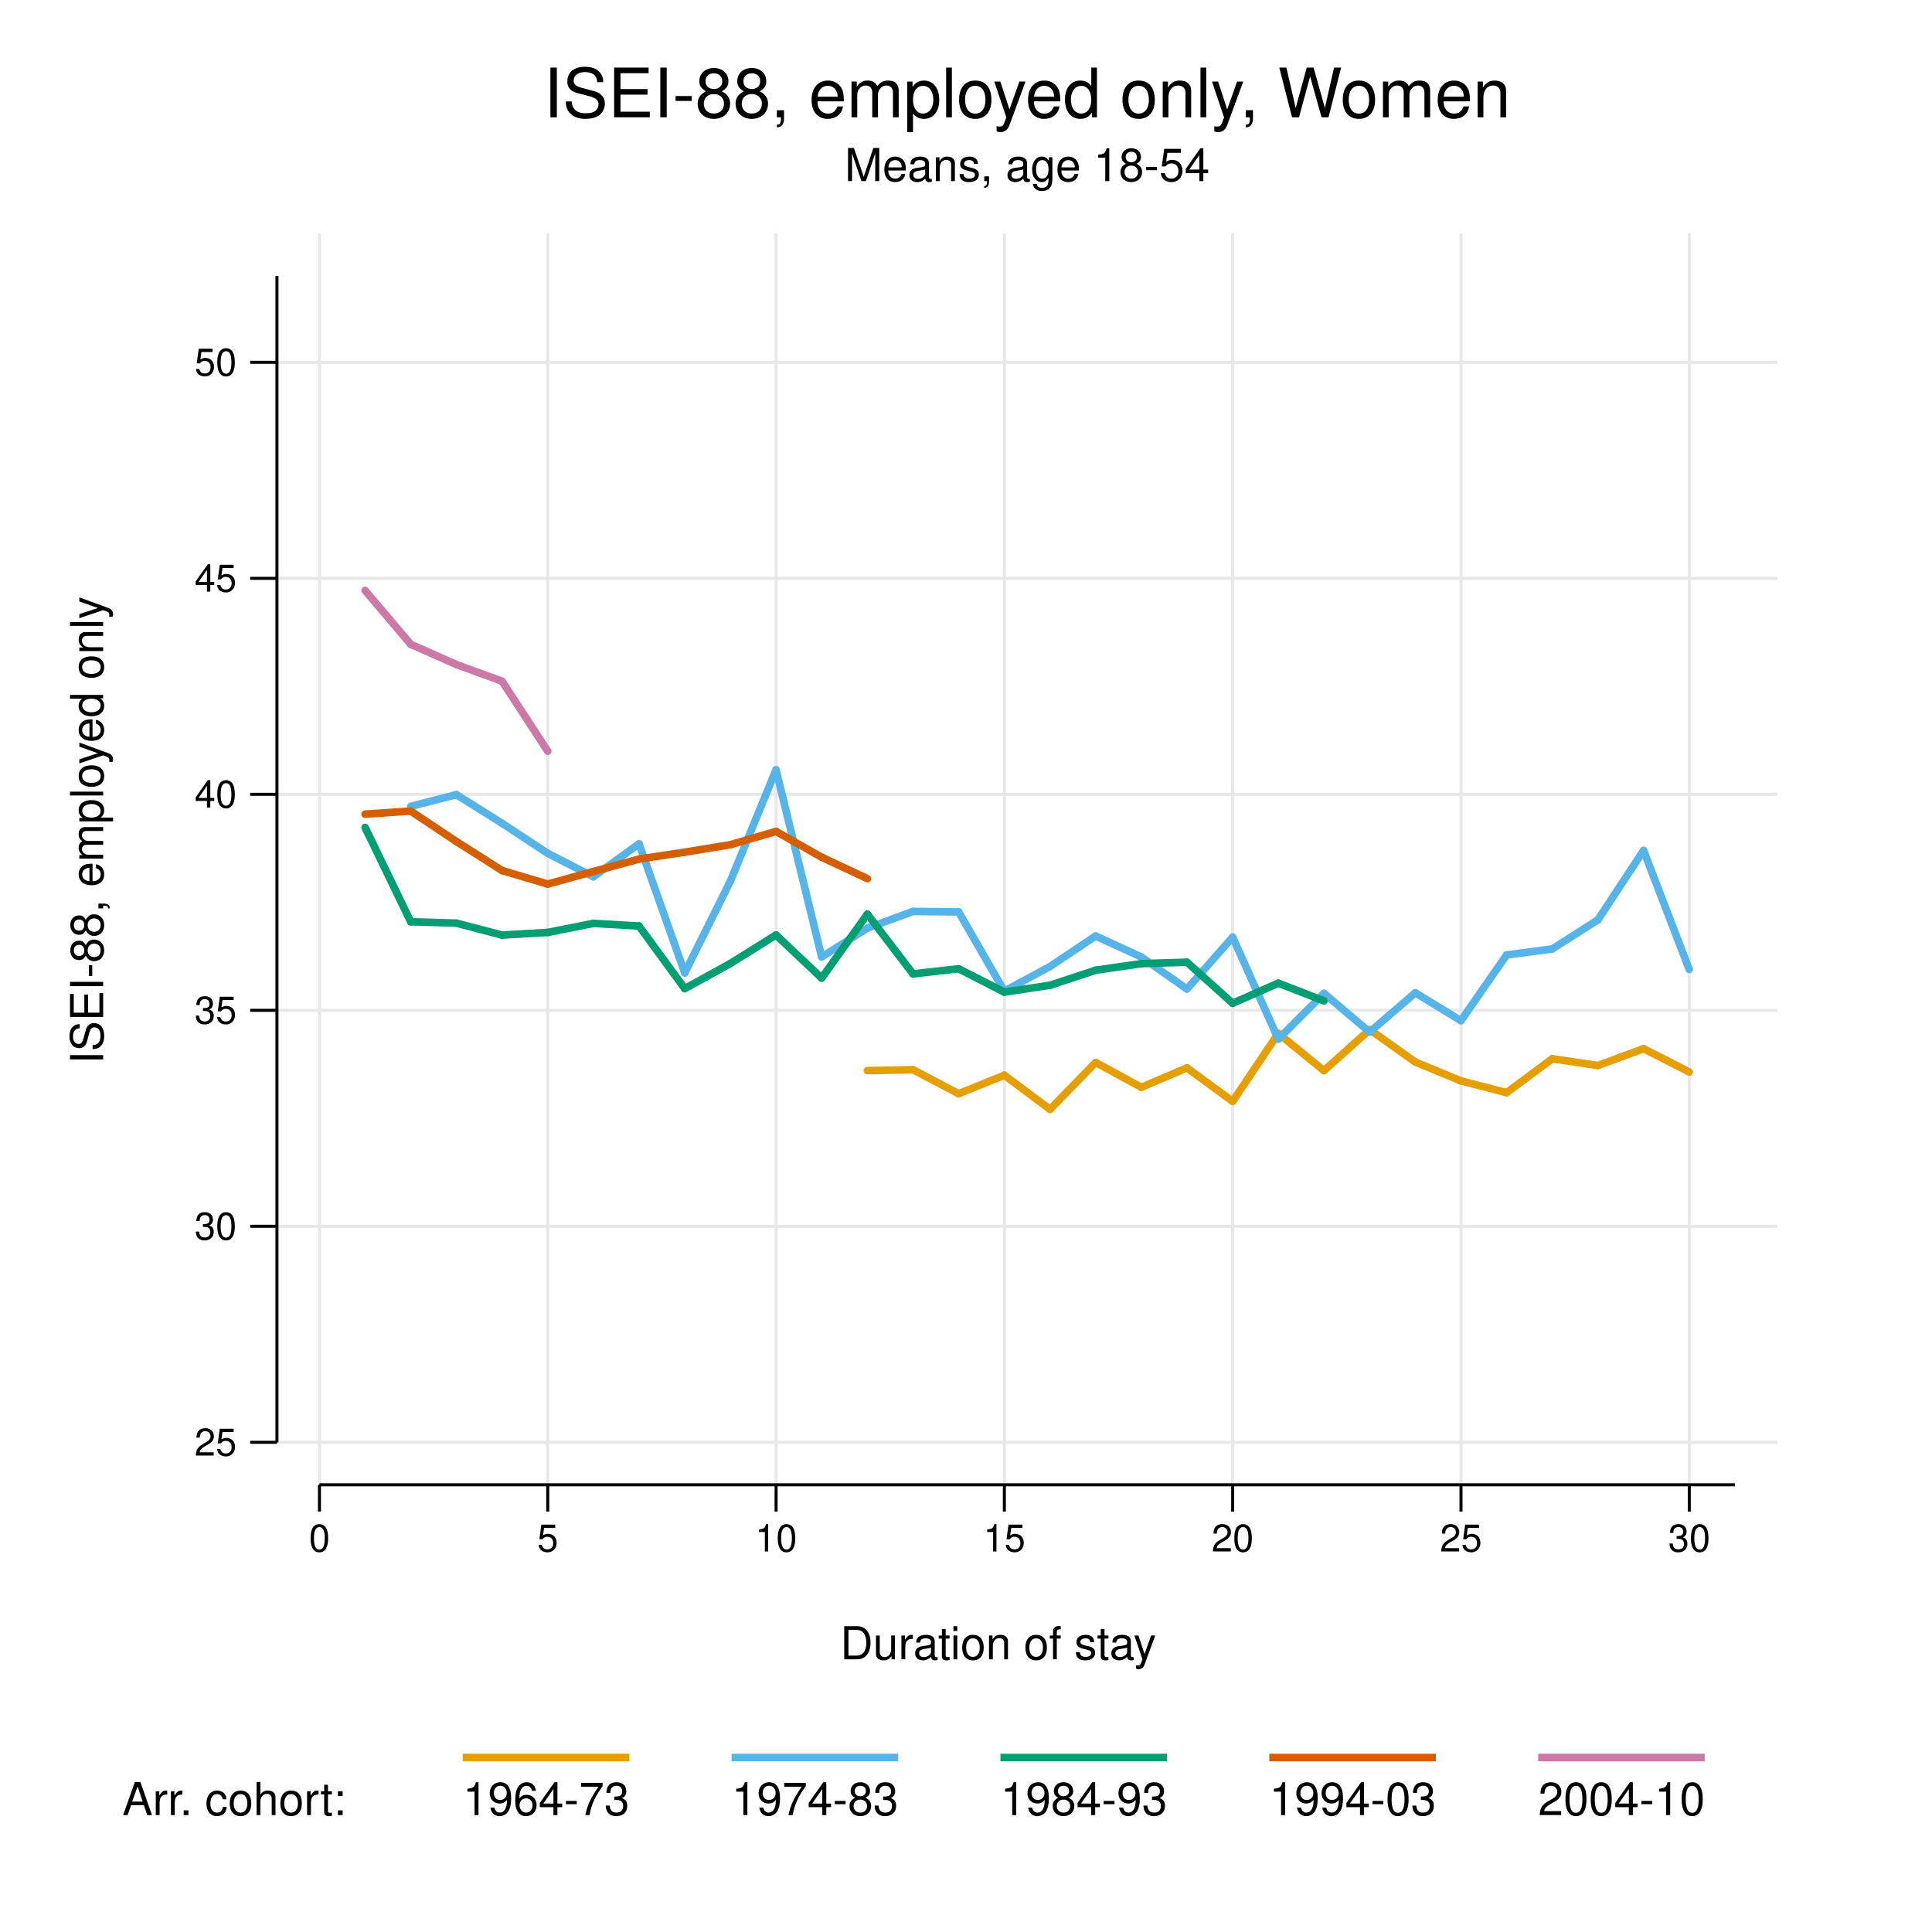
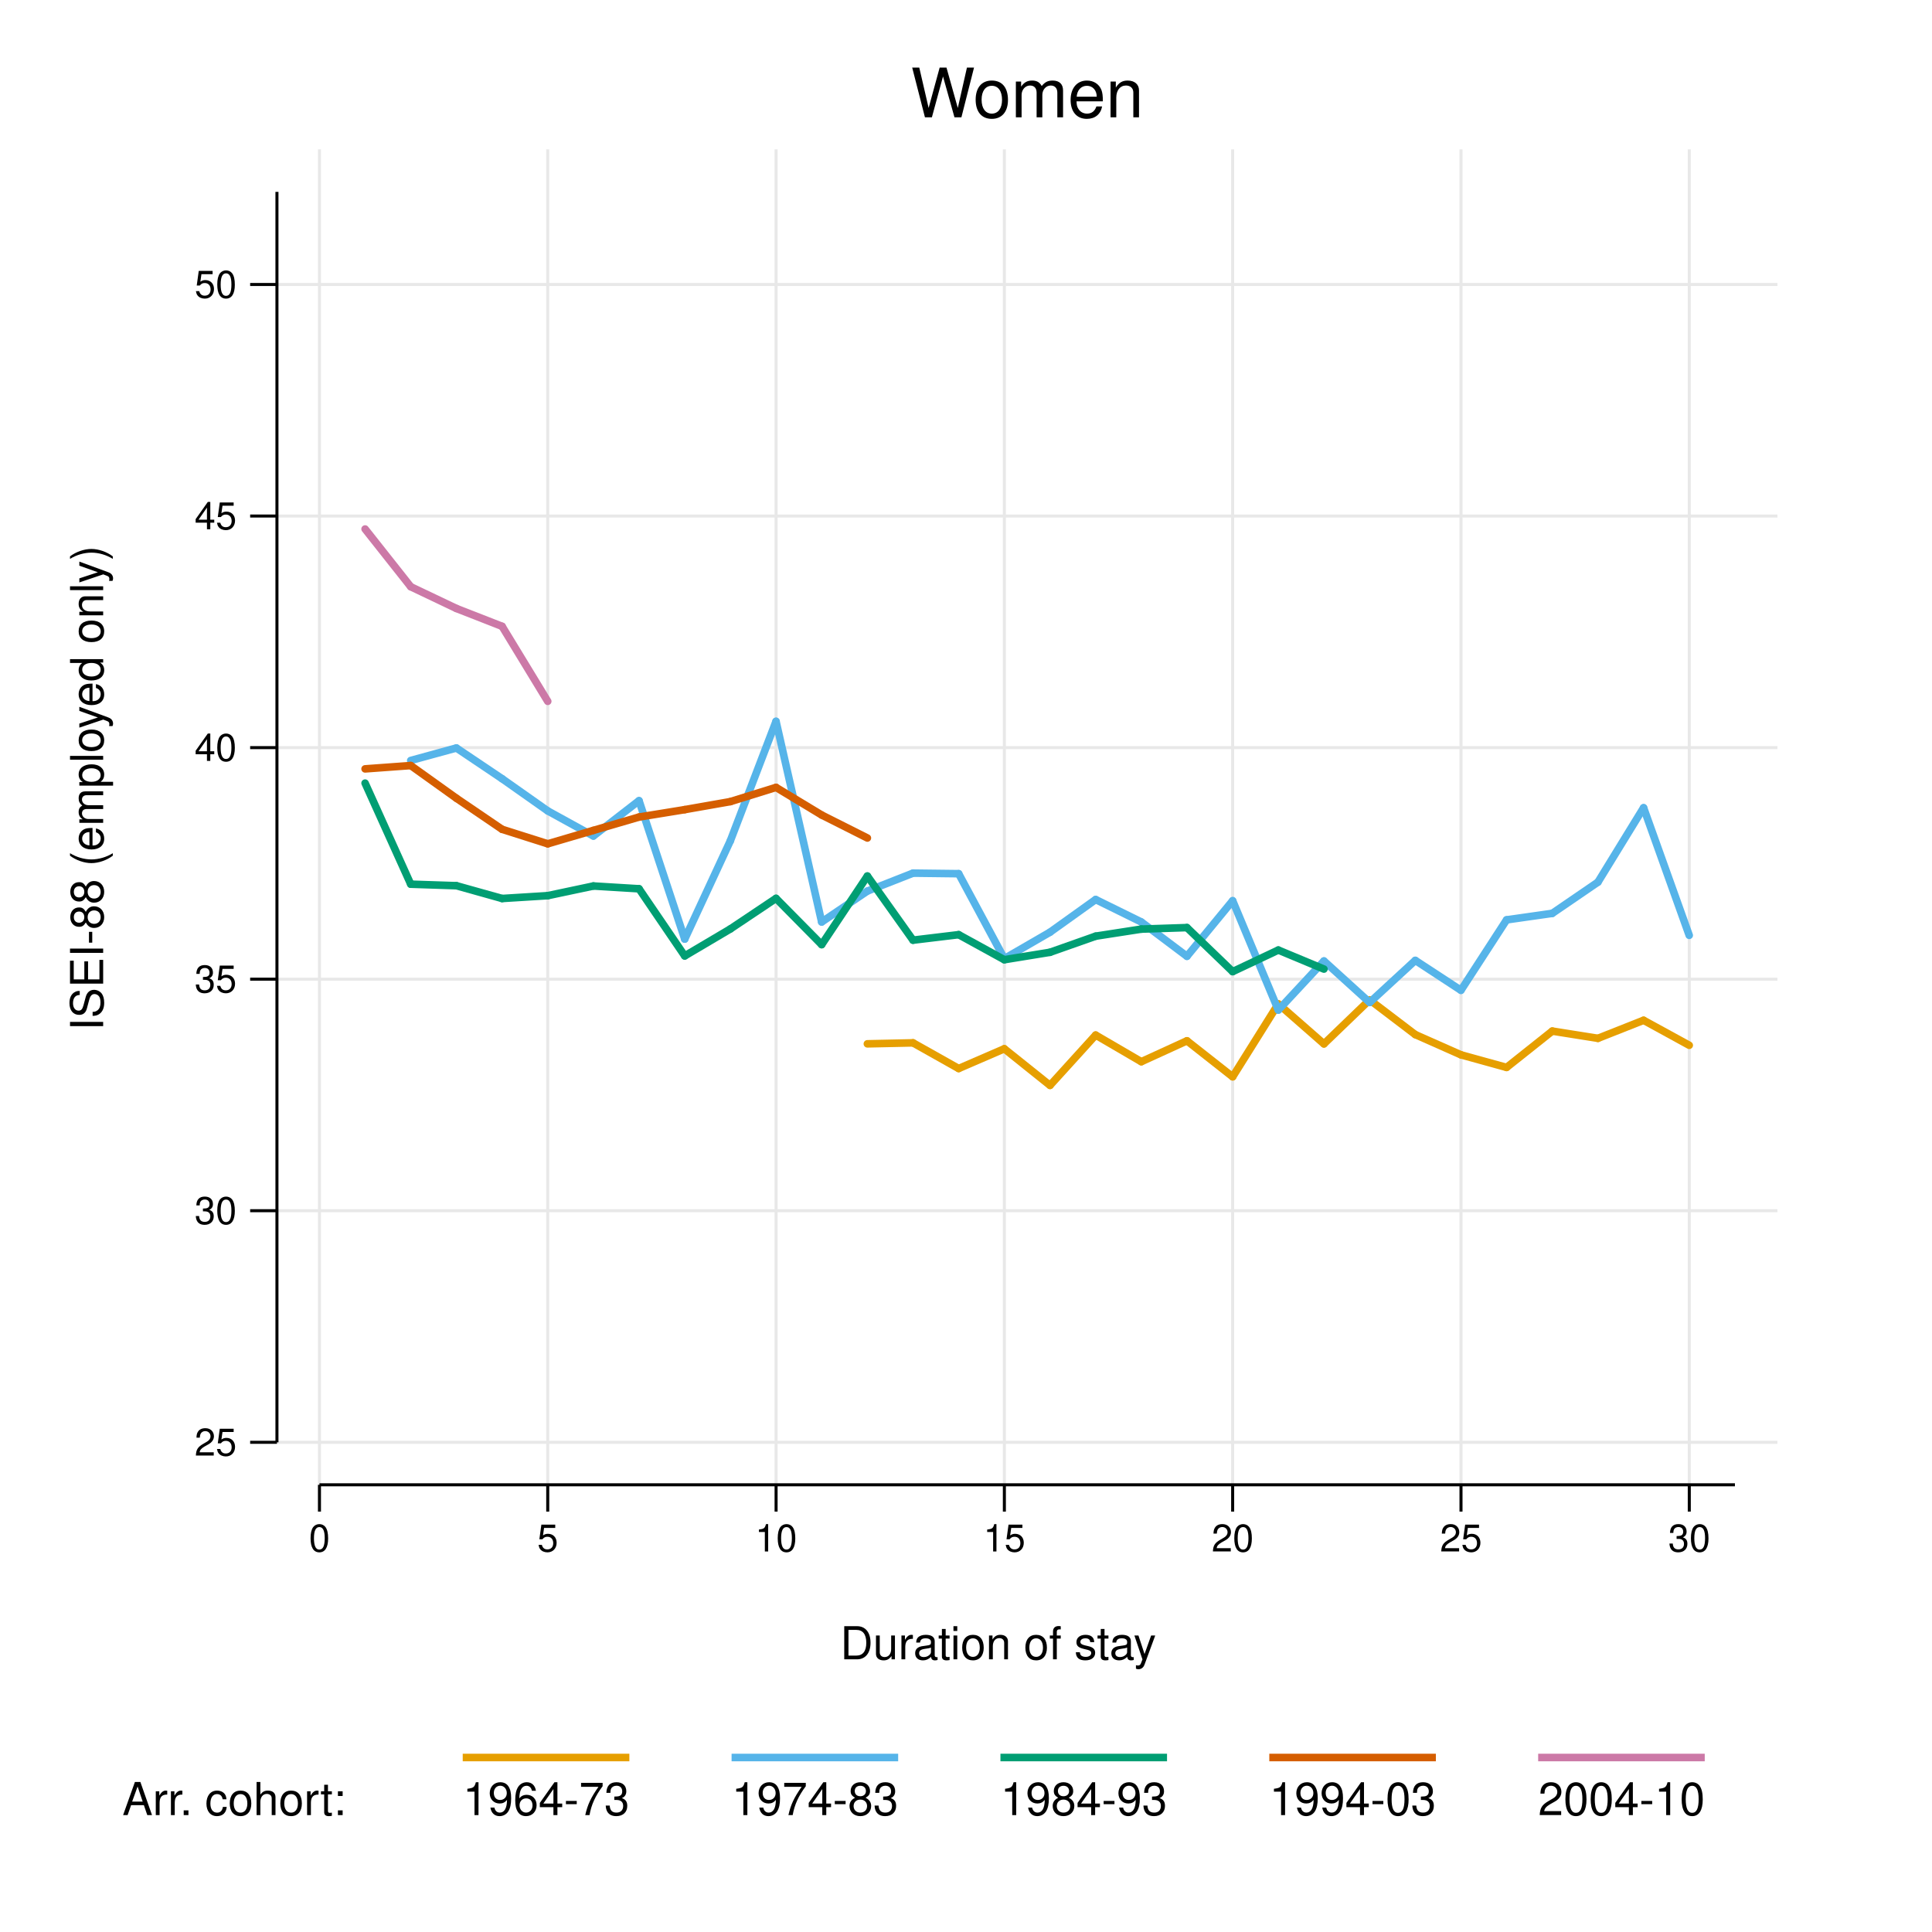
<svg xmlns="http://www.w3.org/2000/svg" version="1.1" width="3.54in" height="3.54in" viewBox="0 0 2551 2551">
  <rect x="0" y="0" width="2551" height="2551" style="fill:#FFFFFF;stroke:none" />
  <rect x="0.00" y="0.08" width="2551.00" height="2550.92" style="fill:#FFFFFF" />
  <rect x="2.55" y="2.63" width="2545.90" height="2545.82" style="fill:none;stroke:#FFFFFF;stroke-width:5.10" />
  <line x1="365.68" y1="1904.40" x2="2346.91" y2="1904.40" style="stroke:#E8E8E8;stroke-width:4.00" />
-   <line x1="365.68" y1="1619.17" x2="2346.91" y2="1619.17" style="stroke:#E8E8E8;stroke-width:4.00" />
-   <line x1="365.68" y1="1334.01" x2="2346.91" y2="1334.01" style="stroke:#E8E8E8;stroke-width:4.00" />
-   <line x1="365.68" y1="1048.78" x2="2346.91" y2="1048.78" style="stroke:#E8E8E8;stroke-width:4.00" />
-   <line x1="365.68" y1="763.63" x2="2346.91" y2="763.63" style="stroke:#E8E8E8;stroke-width:4.00" />
-   <line x1="365.68" y1="478.39" x2="2346.91" y2="478.39" style="stroke:#E8E8E8;stroke-width:4.00" />
-   <line x1="421.81" y1="1960.52" x2="421.81" y2="308.19" style="stroke:#E8E8E8;stroke-width:4.00" />
-   <line x1="723.23" y1="1960.52" x2="723.23" y2="308.19" style="stroke:#E8E8E8;stroke-width:4.00" />
-   <line x1="1024.74" y1="1960.52" x2="1024.74" y2="308.19" style="stroke:#E8E8E8;stroke-width:4.00" />
-   <line x1="1326.16" y1="1960.52" x2="1326.16" y2="308.19" style="stroke:#E8E8E8;stroke-width:4.00" />
-   <line x1="1627.59" y1="1960.52" x2="1627.59" y2="308.19" style="stroke:#E8E8E8;stroke-width:4.00" />
-   <line x1="1929.09" y1="1960.52" x2="1929.09" y2="308.19" style="stroke:#E8E8E8;stroke-width:4.00" />
-   <line x1="2230.52" y1="1960.52" x2="2230.52" y2="308.19" style="stroke:#E8E8E8;stroke-width:4.00" />
-   <line x1="1145.28" y1="1413.65" x2="1205.54" y2="1412.46" stroke-linecap="round" style="stroke:#E69F00;stroke-width:10.00" />
-   <line x1="1205.54" y1="1412.46" x2="1265.81" y2="1444.11" stroke-linecap="round" style="stroke:#E69F00;stroke-width:10.00" />
-   <line x1="1265.81" y1="1444.11" x2="1326.08" y2="1419.71" stroke-linecap="round" style="stroke:#E69F00;stroke-width:10.00" />
-   <line x1="1326.08" y1="1419.71" x2="1386.43" y2="1464.75" stroke-linecap="round" style="stroke:#E69F00;stroke-width:10.00" />
-   <line x1="1386.43" y1="1464.75" x2="1446.70" y2="1402.89" stroke-linecap="round" style="stroke:#E69F00;stroke-width:10.00" />
-   <line x1="1446.70" y1="1402.89" x2="1506.97" y2="1435.65" stroke-linecap="round" style="stroke:#E69F00;stroke-width:10.00" />
-   <line x1="1506.97" y1="1435.65" x2="1567.24" y2="1409.99" stroke-linecap="round" style="stroke:#E69F00;stroke-width:10.00" />
-   <line x1="1567.24" y1="1409.99" x2="1627.59" y2="1454.23" stroke-linecap="round" style="stroke:#E69F00;stroke-width:10.00" />
-   <line x1="1627.59" y1="1454.23" x2="1687.86" y2="1364.47" stroke-linecap="round" style="stroke:#E69F00;stroke-width:10.00" />
-   <line x1="1687.86" y1="1364.47" x2="1748.13" y2="1413.65" stroke-linecap="round" style="stroke:#E69F00;stroke-width:10.00" />
-   <line x1="1748.13" y1="1413.65" x2="1808.48" y2="1359.52" stroke-linecap="round" style="stroke:#E69F00;stroke-width:10.00" />
-   <line x1="1808.48" y1="1359.52" x2="1868.75" y2="1402.25" stroke-linecap="round" style="stroke:#E69F00;stroke-width:10.00" />
-   <line x1="1868.75" y1="1402.25" x2="1929.01" y2="1427.20" stroke-linecap="round" style="stroke:#E69F00;stroke-width:10.00" />
-   <line x1="1929.01" y1="1427.20" x2="1989.28" y2="1442.75" stroke-linecap="round" style="stroke:#E69F00;stroke-width:10.00" />
-   <line x1="1989.28" y1="1442.75" x2="2049.63" y2="1397.95" stroke-linecap="round" style="stroke:#E69F00;stroke-width:10.00" />
-   <line x1="2049.63" y1="1397.95" x2="2109.90" y2="1406.88" stroke-linecap="round" style="stroke:#E69F00;stroke-width:10.00" />
-   <line x1="2109.90" y1="1406.88" x2="2170.17" y2="1384.63" stroke-linecap="round" style="stroke:#E69F00;stroke-width:10.00" />
-   <line x1="2170.17" y1="1384.63" x2="2230.44" y2="1415.41" stroke-linecap="round" style="stroke:#E69F00;stroke-width:10.00" />
-   <line x1="542.34" y1="1064.72" x2="602.61" y2="1049.26" stroke-linecap="round" style="stroke:#56B4E9;stroke-width:10.00" />
-   <line x1="602.61" y1="1049.26" x2="662.96" y2="1087.12" stroke-linecap="round" style="stroke:#56B4E9;stroke-width:10.00" />
-   <line x1="662.96" y1="1087.12" x2="723.23" y2="1126.74" stroke-linecap="round" style="stroke:#56B4E9;stroke-width:10.00" />
-   <line x1="723.23" y1="1126.74" x2="783.50" y2="1157.68" stroke-linecap="round" style="stroke:#56B4E9;stroke-width:10.00" />
-   <line x1="783.50" y1="1157.68" x2="843.77" y2="1114.15" stroke-linecap="round" style="stroke:#56B4E9;stroke-width:10.00" />
-   <line x1="843.77" y1="1114.15" x2="904.12" y2="1284.59" stroke-linecap="round" style="stroke:#56B4E9;stroke-width:10.00" />
-   <line x1="904.12" y1="1284.59" x2="964.39" y2="1163.50" stroke-linecap="round" style="stroke:#56B4E9;stroke-width:10.00" />
-   <line x1="964.39" y1="1163.50" x2="1024.66" y2="1016.49" stroke-linecap="round" style="stroke:#56B4E9;stroke-width:10.00" />
-   <line x1="1024.66" y1="1016.49" x2="1084.93" y2="1263.54" stroke-linecap="round" style="stroke:#56B4E9;stroke-width:10.00" />
-   <line x1="1084.93" y1="1263.54" x2="1145.28" y2="1225.52" stroke-linecap="round" style="stroke:#56B4E9;stroke-width:10.00" />
-   <line x1="1145.28" y1="1225.52" x2="1205.54" y2="1203.43" stroke-linecap="round" style="stroke:#56B4E9;stroke-width:10.00" />
-   <line x1="1205.54" y1="1203.43" x2="1265.81" y2="1204.15" stroke-linecap="round" style="stroke:#56B4E9;stroke-width:10.00" />
-   <line x1="1265.81" y1="1204.15" x2="1326.08" y2="1308.74" stroke-linecap="round" style="stroke:#56B4E9;stroke-width:10.00" />
-   <line x1="1326.08" y1="1308.74" x2="1386.43" y2="1276.14" stroke-linecap="round" style="stroke:#56B4E9;stroke-width:10.00" />
-   <line x1="1386.43" y1="1276.14" x2="1446.70" y2="1235.88" stroke-linecap="round" style="stroke:#56B4E9;stroke-width:10.00" />
-   <line x1="1446.70" y1="1235.88" x2="1506.97" y2="1263.62" stroke-linecap="round" style="stroke:#56B4E9;stroke-width:10.00" />
-   <line x1="1506.97" y1="1263.62" x2="1567.24" y2="1305.87" stroke-linecap="round" style="stroke:#56B4E9;stroke-width:10.00" />
-   <line x1="1567.24" y1="1305.87" x2="1627.59" y2="1237.39" stroke-linecap="round" style="stroke:#56B4E9;stroke-width:10.00" />
-   <line x1="1627.59" y1="1237.39" x2="1687.86" y2="1372.04" stroke-linecap="round" style="stroke:#56B4E9;stroke-width:10.00" />
-   <line x1="1687.86" y1="1372.04" x2="1748.13" y2="1311.61" stroke-linecap="round" style="stroke:#56B4E9;stroke-width:10.00" />
-   <line x1="1748.13" y1="1311.61" x2="1808.48" y2="1362.71" stroke-linecap="round" style="stroke:#56B4E9;stroke-width:10.00" />
-   <line x1="1808.48" y1="1362.71" x2="1868.75" y2="1310.90" stroke-linecap="round" style="stroke:#56B4E9;stroke-width:10.00" />
-   <line x1="1868.75" y1="1310.90" x2="1929.01" y2="1347.65" stroke-linecap="round" style="stroke:#56B4E9;stroke-width:10.00" />
-   <line x1="1929.01" y1="1347.65" x2="1989.28" y2="1260.99" stroke-linecap="round" style="stroke:#56B4E9;stroke-width:10.00" />
-   <line x1="1989.28" y1="1260.99" x2="2049.63" y2="1252.94" stroke-linecap="round" style="stroke:#56B4E9;stroke-width:10.00" />
-   <line x1="2049.63" y1="1252.94" x2="2109.90" y2="1214.52" stroke-linecap="round" style="stroke:#56B4E9;stroke-width:10.00" />
-   <line x1="2109.90" y1="1214.52" x2="2170.17" y2="1122.92" stroke-linecap="round" style="stroke:#56B4E9;stroke-width:10.00" />
-   <line x1="2170.17" y1="1122.92" x2="2230.44" y2="1280.04" stroke-linecap="round" style="stroke:#56B4E9;stroke-width:10.00" />
-   <line x1="482.07" y1="1092.55" x2="542.34" y2="1217.07" stroke-linecap="round" style="stroke:#009E73;stroke-width:10.00" />
-   <line x1="542.34" y1="1217.07" x2="602.61" y2="1218.90" stroke-linecap="round" style="stroke:#009E73;stroke-width:10.00" />
-   <line x1="602.61" y1="1218.90" x2="662.96" y2="1234.68" stroke-linecap="round" style="stroke:#009E73;stroke-width:10.00" />
-   <line x1="662.96" y1="1234.68" x2="723.23" y2="1231.18" stroke-linecap="round" style="stroke:#009E73;stroke-width:10.00" />
-   <line x1="723.23" y1="1231.18" x2="783.50" y2="1219.22" stroke-linecap="round" style="stroke:#009E73;stroke-width:10.00" />
-   <line x1="783.50" y1="1219.22" x2="843.77" y2="1222.73" stroke-linecap="round" style="stroke:#009E73;stroke-width:10.00" />
-   <line x1="843.77" y1="1222.73" x2="904.12" y2="1305.39" stroke-linecap="round" style="stroke:#009E73;stroke-width:10.00" />
-   <line x1="904.12" y1="1305.39" x2="964.39" y2="1272.15" stroke-linecap="round" style="stroke:#009E73;stroke-width:10.00" />
-   <line x1="964.39" y1="1272.15" x2="1024.66" y2="1234.52" stroke-linecap="round" style="stroke:#009E73;stroke-width:10.00" />
-   <line x1="1024.66" y1="1234.52" x2="1084.93" y2="1291.44" stroke-linecap="round" style="stroke:#009E73;stroke-width:10.00" />
-   <line x1="1084.93" y1="1291.44" x2="1145.28" y2="1207.02" stroke-linecap="round" style="stroke:#009E73;stroke-width:10.00" />
-   <line x1="1145.28" y1="1207.02" x2="1205.54" y2="1285.94" stroke-linecap="round" style="stroke:#009E73;stroke-width:10.00" />
-   <line x1="1205.54" y1="1285.94" x2="1265.81" y2="1279.17" stroke-linecap="round" style="stroke:#009E73;stroke-width:10.00" />
-   <line x1="1265.81" y1="1279.17" x2="1326.08" y2="1310.02" stroke-linecap="round" style="stroke:#009E73;stroke-width:10.00" />
-   <line x1="1326.08" y1="1310.02" x2="1386.43" y2="1300.93" stroke-linecap="round" style="stroke:#009E73;stroke-width:10.00" />
-   <line x1="1386.43" y1="1300.93" x2="1446.70" y2="1281.08" stroke-linecap="round" style="stroke:#009E73;stroke-width:10.00" />
-   <line x1="1446.70" y1="1281.08" x2="1506.97" y2="1272.39" stroke-linecap="round" style="stroke:#009E73;stroke-width:10.00" />
-   <line x1="1506.97" y1="1272.39" x2="1567.24" y2="1270.48" stroke-linecap="round" style="stroke:#009E73;stroke-width:10.00" />
-   <line x1="1567.24" y1="1270.48" x2="1627.59" y2="1324.69" stroke-linecap="round" style="stroke:#009E73;stroke-width:10.00" />
-   <line x1="1627.59" y1="1324.69" x2="1687.86" y2="1298.14" stroke-linecap="round" style="stroke:#009E73;stroke-width:10.00" />
-   <line x1="1687.86" y1="1298.14" x2="1748.13" y2="1321.58" stroke-linecap="round" style="stroke:#009E73;stroke-width:10.00" />
-   <line x1="482.07" y1="1075.01" x2="542.34" y2="1070.94" stroke-linecap="round" style="stroke:#D55E00;stroke-width:10.00" />
-   <line x1="542.34" y1="1070.94" x2="602.61" y2="1111.12" stroke-linecap="round" style="stroke:#D55E00;stroke-width:10.00" />
-   <line x1="602.61" y1="1111.12" x2="662.96" y2="1149.46" stroke-linecap="round" style="stroke:#D55E00;stroke-width:10.00" />
-   <line x1="662.96" y1="1149.46" x2="723.23" y2="1167.32" stroke-linecap="round" style="stroke:#D55E00;stroke-width:10.00" />
-   <line x1="723.23" y1="1167.32" x2="783.50" y2="1150.74" stroke-linecap="round" style="stroke:#D55E00;stroke-width:10.00" />
-   <line x1="783.50" y1="1150.74" x2="843.77" y2="1134.32" stroke-linecap="round" style="stroke:#D55E00;stroke-width:10.00" />
-   <line x1="843.77" y1="1134.32" x2="904.12" y2="1125.23" stroke-linecap="round" style="stroke:#D55E00;stroke-width:10.00" />
-   <line x1="904.12" y1="1125.23" x2="964.39" y2="1115.35" stroke-linecap="round" style="stroke:#D55E00;stroke-width:10.00" />
-   <line x1="964.39" y1="1115.35" x2="1024.66" y2="1097.81" stroke-linecap="round" style="stroke:#D55E00;stroke-width:10.00" />
-   <line x1="1024.66" y1="1097.81" x2="1084.93" y2="1131.85" stroke-linecap="round" style="stroke:#D55E00;stroke-width:10.00" />
-   <line x1="1084.93" y1="1131.85" x2="1145.28" y2="1160.15" stroke-linecap="round" style="stroke:#D55E00;stroke-width:10.00" />
-   <line x1="482.07" y1="779.65" x2="542.34" y2="850.68" stroke-linecap="round" style="stroke:#CC79A7;stroke-width:10.00" />
-   <line x1="542.34" y1="850.68" x2="602.61" y2="877.46" stroke-linecap="round" style="stroke:#CC79A7;stroke-width:10.00" />
-   <line x1="602.61" y1="877.46" x2="662.96" y2="899.47" stroke-linecap="round" style="stroke:#CC79A7;stroke-width:10.00" />
-   <line x1="662.96" y1="899.47" x2="723.23" y2="991.86" stroke-linecap="round" style="stroke:#CC79A7;stroke-width:10.00" />
+   <line x1="365.68" y1="1598.60" x2="2346.91" y2="1598.60" style="stroke:#E8E8E8;stroke-width:4.00" />
+   <line x1="365.68" y1="1292.88" x2="2346.91" y2="1292.88" style="stroke:#E8E8E8;stroke-width:4.00" />
+   <line x1="365.68" y1="987.16" x2="2346.91" y2="987.16" style="stroke:#E8E8E8;stroke-width:4.00" />
+   <line x1="365.68" y1="681.36" x2="2346.91" y2="681.36" style="stroke:#E8E8E8;stroke-width:4.00" />
+   <line x1="365.68" y1="375.63" x2="2346.91" y2="375.63" style="stroke:#E8E8E8;stroke-width:4.00" />
+   <line x1="421.81" y1="1960.52" x2="421.81" y2="197.22" style="stroke:#E8E8E8;stroke-width:4.00" />
+   <line x1="723.23" y1="1960.52" x2="723.23" y2="197.22" style="stroke:#E8E8E8;stroke-width:4.00" />
+   <line x1="1024.74" y1="1960.52" x2="1024.74" y2="197.22" style="stroke:#E8E8E8;stroke-width:4.00" />
+   <line x1="1326.16" y1="1960.52" x2="1326.16" y2="197.22" style="stroke:#E8E8E8;stroke-width:4.00" />
+   <line x1="1627.59" y1="1960.52" x2="1627.59" y2="197.22" style="stroke:#E8E8E8;stroke-width:4.00" />
+   <line x1="1929.09" y1="1960.52" x2="1929.09" y2="197.22" style="stroke:#E8E8E8;stroke-width:4.00" />
+   <line x1="2230.52" y1="1960.52" x2="2230.52" y2="197.22" style="stroke:#E8E8E8;stroke-width:4.00" />
+   <line x1="1145.28" y1="1378.26" x2="1205.54" y2="1376.98" stroke-linecap="round" style="stroke:#E69F00;stroke-width:10.00" />
+   <line x1="1205.54" y1="1376.98" x2="1265.81" y2="1410.86" stroke-linecap="round" style="stroke:#E69F00;stroke-width:10.00" />
+   <line x1="1265.81" y1="1410.86" x2="1326.08" y2="1384.79" stroke-linecap="round" style="stroke:#E69F00;stroke-width:10.00" />
+   <line x1="1326.08" y1="1384.79" x2="1386.43" y2="1433.10" stroke-linecap="round" style="stroke:#E69F00;stroke-width:10.00" />
+   <line x1="1386.43" y1="1433.10" x2="1446.70" y2="1366.70" stroke-linecap="round" style="stroke:#E69F00;stroke-width:10.00" />
+   <line x1="1446.70" y1="1366.70" x2="1506.97" y2="1401.85" stroke-linecap="round" style="stroke:#E69F00;stroke-width:10.00" />
+   <line x1="1506.97" y1="1401.85" x2="1567.24" y2="1374.27" stroke-linecap="round" style="stroke:#E69F00;stroke-width:10.00" />
+   <line x1="1567.24" y1="1374.27" x2="1627.59" y2="1421.78" stroke-linecap="round" style="stroke:#E69F00;stroke-width:10.00" />
+   <line x1="1627.59" y1="1421.78" x2="1687.86" y2="1325.56" stroke-linecap="round" style="stroke:#E69F00;stroke-width:10.00" />
+   <line x1="1687.86" y1="1325.56" x2="1748.13" y2="1378.34" stroke-linecap="round" style="stroke:#E69F00;stroke-width:10.00" />
+   <line x1="1748.13" y1="1378.34" x2="1808.48" y2="1320.22" stroke-linecap="round" style="stroke:#E69F00;stroke-width:10.00" />
+   <line x1="1808.48" y1="1320.22" x2="1868.75" y2="1366.06" stroke-linecap="round" style="stroke:#E69F00;stroke-width:10.00" />
+   <line x1="1868.75" y1="1366.06" x2="1929.01" y2="1392.77" stroke-linecap="round" style="stroke:#E69F00;stroke-width:10.00" />
+   <line x1="1929.01" y1="1392.77" x2="1989.28" y2="1409.43" stroke-linecap="round" style="stroke:#E69F00;stroke-width:10.00" />
+   <line x1="1989.28" y1="1409.43" x2="2049.63" y2="1361.44" stroke-linecap="round" style="stroke:#E69F00;stroke-width:10.00" />
+   <line x1="2049.63" y1="1361.44" x2="2109.90" y2="1371.00" stroke-linecap="round" style="stroke:#E69F00;stroke-width:10.00" />
+   <line x1="2109.90" y1="1371.00" x2="2170.17" y2="1347.17" stroke-linecap="round" style="stroke:#E69F00;stroke-width:10.00" />
+   <line x1="2170.17" y1="1347.17" x2="2230.44" y2="1380.17" stroke-linecap="round" style="stroke:#E69F00;stroke-width:10.00" />
+   <line x1="542.34" y1="1004.14" x2="602.61" y2="987.64" stroke-linecap="round" style="stroke:#56B4E9;stroke-width:10.00" />
+   <line x1="602.61" y1="987.64" x2="662.96" y2="1028.21" stroke-linecap="round" style="stroke:#56B4E9;stroke-width:10.00" />
+   <line x1="662.96" y1="1028.21" x2="723.23" y2="1070.70" stroke-linecap="round" style="stroke:#56B4E9;stroke-width:10.00" />
+   <line x1="723.23" y1="1070.70" x2="783.50" y2="1103.87" stroke-linecap="round" style="stroke:#56B4E9;stroke-width:10.00" />
+   <line x1="783.50" y1="1103.87" x2="843.77" y2="1057.23" stroke-linecap="round" style="stroke:#56B4E9;stroke-width:10.00" />
+   <line x1="843.77" y1="1057.23" x2="904.12" y2="1239.95" stroke-linecap="round" style="stroke:#56B4E9;stroke-width:10.00" />
+   <line x1="904.12" y1="1239.95" x2="964.39" y2="1110.08" stroke-linecap="round" style="stroke:#56B4E9;stroke-width:10.00" />
+   <line x1="964.39" y1="1110.08" x2="1024.66" y2="952.48" stroke-linecap="round" style="stroke:#56B4E9;stroke-width:10.00" />
+   <line x1="1024.66" y1="952.48" x2="1084.93" y2="1217.39" stroke-linecap="round" style="stroke:#56B4E9;stroke-width:10.00" />
+   <line x1="1084.93" y1="1217.39" x2="1145.28" y2="1176.57" stroke-linecap="round" style="stroke:#56B4E9;stroke-width:10.00" />
+   <line x1="1145.28" y1="1176.57" x2="1205.54" y2="1152.89" stroke-linecap="round" style="stroke:#56B4E9;stroke-width:10.00" />
+   <line x1="1205.54" y1="1152.89" x2="1265.81" y2="1153.61" stroke-linecap="round" style="stroke:#56B4E9;stroke-width:10.00" />
+   <line x1="1265.81" y1="1153.61" x2="1326.08" y2="1265.77" stroke-linecap="round" style="stroke:#56B4E9;stroke-width:10.00" />
+   <line x1="1326.08" y1="1265.77" x2="1386.43" y2="1230.86" stroke-linecap="round" style="stroke:#56B4E9;stroke-width:10.00" />
+   <line x1="1386.43" y1="1230.86" x2="1446.70" y2="1187.73" stroke-linecap="round" style="stroke:#56B4E9;stroke-width:10.00" />
+   <line x1="1446.70" y1="1187.73" x2="1506.97" y2="1217.39" stroke-linecap="round" style="stroke:#56B4E9;stroke-width:10.00" />
+   <line x1="1506.97" y1="1217.39" x2="1567.24" y2="1262.67" stroke-linecap="round" style="stroke:#56B4E9;stroke-width:10.00" />
+   <line x1="1567.24" y1="1262.67" x2="1627.59" y2="1189.32" stroke-linecap="round" style="stroke:#56B4E9;stroke-width:10.00" />
+   <line x1="1627.59" y1="1189.32" x2="1687.86" y2="1333.69" stroke-linecap="round" style="stroke:#56B4E9;stroke-width:10.00" />
+   <line x1="1687.86" y1="1333.69" x2="1748.13" y2="1268.88" stroke-linecap="round" style="stroke:#56B4E9;stroke-width:10.00" />
+   <line x1="1748.13" y1="1268.88" x2="1808.48" y2="1323.65" stroke-linecap="round" style="stroke:#56B4E9;stroke-width:10.00" />
+   <line x1="1808.48" y1="1323.65" x2="1868.75" y2="1268.09" stroke-linecap="round" style="stroke:#56B4E9;stroke-width:10.00" />
+   <line x1="1868.75" y1="1268.09" x2="1929.01" y2="1307.55" stroke-linecap="round" style="stroke:#56B4E9;stroke-width:10.00" />
+   <line x1="1929.01" y1="1307.55" x2="1989.28" y2="1214.59" stroke-linecap="round" style="stroke:#56B4E9;stroke-width:10.00" />
+   <line x1="1989.28" y1="1214.59" x2="2049.63" y2="1205.99" stroke-linecap="round" style="stroke:#56B4E9;stroke-width:10.00" />
+   <line x1="2049.63" y1="1205.99" x2="2109.90" y2="1164.77" stroke-linecap="round" style="stroke:#56B4E9;stroke-width:10.00" />
+   <line x1="2109.90" y1="1164.77" x2="2170.17" y2="1066.56" stroke-linecap="round" style="stroke:#56B4E9;stroke-width:10.00" />
+   <line x1="2170.17" y1="1066.56" x2="2230.44" y2="1235.00" stroke-linecap="round" style="stroke:#56B4E9;stroke-width:10.00" />
+   <line x1="482.07" y1="1034.03" x2="542.34" y2="1167.48" stroke-linecap="round" style="stroke:#009E73;stroke-width:10.00" />
+   <line x1="542.34" y1="1167.48" x2="602.61" y2="1169.47" stroke-linecap="round" style="stroke:#009E73;stroke-width:10.00" />
+   <line x1="602.61" y1="1169.47" x2="662.96" y2="1186.37" stroke-linecap="round" style="stroke:#009E73;stroke-width:10.00" />
+   <line x1="662.96" y1="1186.37" x2="723.23" y2="1182.63" stroke-linecap="round" style="stroke:#009E73;stroke-width:10.00" />
+   <line x1="723.23" y1="1182.63" x2="783.50" y2="1169.87" stroke-linecap="round" style="stroke:#009E73;stroke-width:10.00" />
+   <line x1="783.50" y1="1169.87" x2="843.77" y2="1173.54" stroke-linecap="round" style="stroke:#009E73;stroke-width:10.00" />
+   <line x1="843.77" y1="1173.54" x2="904.12" y2="1262.19" stroke-linecap="round" style="stroke:#009E73;stroke-width:10.00" />
+   <line x1="904.12" y1="1262.19" x2="964.39" y2="1226.55" stroke-linecap="round" style="stroke:#009E73;stroke-width:10.00" />
+   <line x1="964.39" y1="1226.55" x2="1024.66" y2="1186.21" stroke-linecap="round" style="stroke:#009E73;stroke-width:10.00" />
+   <line x1="1024.66" y1="1186.21" x2="1084.93" y2="1247.28" stroke-linecap="round" style="stroke:#009E73;stroke-width:10.00" />
+   <line x1="1084.93" y1="1247.28" x2="1145.28" y2="1156.72" stroke-linecap="round" style="stroke:#009E73;stroke-width:10.00" />
+   <line x1="1145.28" y1="1156.72" x2="1205.54" y2="1241.38" stroke-linecap="round" style="stroke:#009E73;stroke-width:10.00" />
+   <line x1="1205.54" y1="1241.38" x2="1265.81" y2="1234.13" stroke-linecap="round" style="stroke:#009E73;stroke-width:10.00" />
+   <line x1="1265.81" y1="1234.13" x2="1326.08" y2="1267.21" stroke-linecap="round" style="stroke:#009E73;stroke-width:10.00" />
+   <line x1="1326.08" y1="1267.21" x2="1386.43" y2="1257.40" stroke-linecap="round" style="stroke:#009E73;stroke-width:10.00" />
+   <line x1="1386.43" y1="1257.40" x2="1446.70" y2="1236.12" stroke-linecap="round" style="stroke:#009E73;stroke-width:10.00" />
+   <line x1="1446.70" y1="1236.12" x2="1506.97" y2="1226.79" stroke-linecap="round" style="stroke:#009E73;stroke-width:10.00" />
+   <line x1="1506.97" y1="1226.79" x2="1567.24" y2="1224.80" stroke-linecap="round" style="stroke:#009E73;stroke-width:10.00" />
+   <line x1="1567.24" y1="1224.80" x2="1627.59" y2="1282.91" stroke-linecap="round" style="stroke:#009E73;stroke-width:10.00" />
+   <line x1="1627.59" y1="1282.91" x2="1687.86" y2="1254.45" stroke-linecap="round" style="stroke:#009E73;stroke-width:10.00" />
+   <line x1="1687.86" y1="1254.45" x2="1748.13" y2="1279.57" stroke-linecap="round" style="stroke:#009E73;stroke-width:10.00" />
+   <line x1="482.07" y1="1015.22" x2="542.34" y2="1010.83" stroke-linecap="round" style="stroke:#D55E00;stroke-width:10.00" />
+   <line x1="542.34" y1="1010.83" x2="602.61" y2="1053.96" stroke-linecap="round" style="stroke:#D55E00;stroke-width:10.00" />
+   <line x1="602.61" y1="1053.96" x2="662.96" y2="1095.02" stroke-linecap="round" style="stroke:#D55E00;stroke-width:10.00" />
+   <line x1="662.96" y1="1095.02" x2="723.23" y2="1114.15" stroke-linecap="round" style="stroke:#D55E00;stroke-width:10.00" />
+   <line x1="723.23" y1="1114.15" x2="783.50" y2="1096.45" stroke-linecap="round" style="stroke:#D55E00;stroke-width:10.00" />
+   <line x1="783.50" y1="1096.45" x2="843.77" y2="1078.83" stroke-linecap="round" style="stroke:#D55E00;stroke-width:10.00" />
+   <line x1="843.77" y1="1078.83" x2="904.12" y2="1069.03" stroke-linecap="round" style="stroke:#D55E00;stroke-width:10.00" />
+   <line x1="904.12" y1="1069.03" x2="964.39" y2="1058.43" stroke-linecap="round" style="stroke:#D55E00;stroke-width:10.00" />
+   <line x1="964.39" y1="1058.43" x2="1024.66" y2="1039.69" stroke-linecap="round" style="stroke:#D55E00;stroke-width:10.00" />
+   <line x1="1024.66" y1="1039.69" x2="1084.93" y2="1076.12" stroke-linecap="round" style="stroke:#D55E00;stroke-width:10.00" />
+   <line x1="1084.93" y1="1076.12" x2="1145.28" y2="1106.50" stroke-linecap="round" style="stroke:#D55E00;stroke-width:10.00" />
+   <line x1="482.07" y1="698.50" x2="542.34" y2="774.71" stroke-linecap="round" style="stroke:#CC79A7;stroke-width:10.00" />
+   <line x1="542.34" y1="774.71" x2="602.61" y2="803.41" stroke-linecap="round" style="stroke:#CC79A7;stroke-width:10.00" />
+   <line x1="602.61" y1="803.41" x2="662.96" y2="827.00" stroke-linecap="round" style="stroke:#CC79A7;stroke-width:10.00" />
+   <line x1="662.96" y1="827.00" x2="723.23" y2="926.01" stroke-linecap="round" style="stroke:#CC79A7;stroke-width:10.00" />
  <line x1="365.68" y1="1904.40" x2="330.29" y2="1904.40" style="stroke:#000000;stroke-width:4.00" />
  <text x="312.51" y="1921.92" style="font-family:'Helvetica';font-size:49.99px;fill:#000000" text-anchor="end">25</text>
-   <line x1="365.68" y1="1619.17" x2="330.29" y2="1619.17" style="stroke:#000000;stroke-width:4.00" />
-   <text x="312.51" y="1636.68" style="font-family:'Helvetica';font-size:49.99px;fill:#000000" text-anchor="end">30</text>
-   <line x1="365.68" y1="1334.01" x2="330.29" y2="1334.01" style="stroke:#000000;stroke-width:4.00" />
-   <text x="312.51" y="1351.53" style="font-family:'Helvetica';font-size:49.99px;fill:#000000" text-anchor="end">35</text>
-   <line x1="365.68" y1="1048.78" x2="330.29" y2="1048.78" style="stroke:#000000;stroke-width:4.00" />
-   <text x="312.51" y="1066.29" style="font-family:'Helvetica';font-size:49.99px;fill:#000000" text-anchor="end">40</text>
-   <line x1="365.68" y1="763.63" x2="330.29" y2="763.63" style="stroke:#000000;stroke-width:4.00" />
-   <text x="312.51" y="781.14" style="font-family:'Helvetica';font-size:49.99px;fill:#000000" text-anchor="end">45</text>
-   <line x1="365.68" y1="478.39" x2="330.29" y2="478.39" style="stroke:#000000;stroke-width:4.00" />
-   <text x="312.51" y="495.91" style="font-family:'Helvetica';font-size:49.99px;fill:#000000" text-anchor="end">50</text>
-   <line x1="365.68" y1="1904.40" x2="365.68" y2="364.31" style="stroke:#000000;stroke-width:4.00" />
-   <text x="136.21" y="1096.13" style="font-family:'Helvetica';font-size:60.03px;fill:#000000" transform="rotate(-90 136.21,1096.13)" text-anchor="middle">ISEI-88, employed only</text>
+   <line x1="365.68" y1="1598.60" x2="330.29" y2="1598.60" style="stroke:#000000;stroke-width:4.00" />
+   <text x="312.51" y="1616.11" style="font-family:'Helvetica';font-size:49.99px;fill:#000000" text-anchor="end">30</text>
+   <line x1="365.68" y1="1292.88" x2="330.29" y2="1292.88" style="stroke:#000000;stroke-width:4.00" />
+   <text x="312.51" y="1310.39" style="font-family:'Helvetica';font-size:49.99px;fill:#000000" text-anchor="end">35</text>
+   <line x1="365.68" y1="987.16" x2="330.29" y2="987.16" style="stroke:#000000;stroke-width:4.00" />
+   <text x="312.51" y="1004.67" style="font-family:'Helvetica';font-size:49.99px;fill:#000000" text-anchor="end">40</text>
+   <line x1="365.68" y1="681.36" x2="330.29" y2="681.36" style="stroke:#000000;stroke-width:4.00" />
+   <text x="312.51" y="698.87" style="font-family:'Helvetica';font-size:49.99px;fill:#000000" text-anchor="end">45</text>
+   <line x1="365.68" y1="375.63" x2="330.29" y2="375.63" style="stroke:#000000;stroke-width:4.00" />
+   <text x="312.51" y="393.15" style="font-family:'Helvetica';font-size:49.99px;fill:#000000" text-anchor="end">50</text>
+   <line x1="365.68" y1="1904.40" x2="365.68" y2="253.35" style="stroke:#000000;stroke-width:4.00" />
+   <text x="136.21" y="1040.57" style="font-family:'Helvetica';font-size:60.03px;fill:#000000" transform="rotate(-90 136.21,1040.57)" text-anchor="middle">ISEI-88 (employed only)</text>
  <line x1="421.81" y1="1960.52" x2="421.81" y2="1995.92" style="stroke:#000000;stroke-width:4.00" />
  <text x="421.81" y="2048.56" style="font-family:'Helvetica';font-size:49.99px;fill:#000000" text-anchor="middle">0</text>
  <line x1="723.23" y1="1960.52" x2="723.23" y2="1995.92" style="stroke:#000000;stroke-width:4.00" />
  <text x="723.23" y="2048.56" style="font-family:'Helvetica';font-size:49.99px;fill:#000000" text-anchor="middle">5</text>
  <line x1="1024.74" y1="1960.52" x2="1024.74" y2="1995.92" style="stroke:#000000;stroke-width:4.00" />
  <text x="1024.74" y="2048.56" style="font-family:'Helvetica';font-size:49.99px;fill:#000000" text-anchor="middle">10</text>
  <line x1="1326.16" y1="1960.52" x2="1326.16" y2="1995.92" style="stroke:#000000;stroke-width:4.00" />
  <text x="1326.16" y="2048.56" style="font-family:'Helvetica';font-size:49.99px;fill:#000000" text-anchor="middle">15</text>
  <line x1="1627.59" y1="1960.52" x2="1627.59" y2="1995.92" style="stroke:#000000;stroke-width:4.00" />
  <text x="1627.59" y="2048.56" style="font-family:'Helvetica';font-size:49.99px;fill:#000000" text-anchor="middle">20</text>
  <line x1="1929.09" y1="1960.52" x2="1929.09" y2="1995.92" style="stroke:#000000;stroke-width:4.00" />
  <text x="1929.09" y="2048.56" style="font-family:'Helvetica';font-size:49.99px;fill:#000000" text-anchor="middle">25</text>
  <line x1="2230.52" y1="1960.52" x2="2230.52" y2="1995.92" style="stroke:#000000;stroke-width:4.00" />
  <text x="2230.52" y="2048.56" style="font-family:'Helvetica';font-size:49.99px;fill:#000000" text-anchor="middle">30</text>
  <line x1="421.81" y1="1960.52" x2="2290.79" y2="1960.52" style="stroke:#000000;stroke-width:4.00" />
  <text x="1318.03" y="2190.96" style="font-family:'Helvetica';font-size:60.03px;fill:#000000" text-anchor="middle">Duration of stay</text>
  <text x="161.52" y="2396.65" style="font-family:'Helvetica';font-size:60.03px;fill:#000000">Arr. cohort: </text>
  <text x="610.98" y="2396.65" style="font-family:'Helvetica';font-size:60.03px;fill:#000000">1964-73</text>
  <text x="965.98" y="2396.65" style="font-family:'Helvetica';font-size:60.03px;fill:#000000">1974-83</text>
  <text x="1320.98" y="2396.65" style="font-family:'Helvetica';font-size:60.03px;fill:#000000">1984-93</text>
  <text x="1675.98" y="2396.65" style="font-family:'Helvetica';font-size:60.03px;fill:#000000">1994-03</text>
  <text x="2030.98" y="2396.65" style="font-family:'Helvetica';font-size:60.03px;fill:#000000">2004-10</text>
  <line x1="610.98" y1="2320.61" x2="831.01" y2="2320.61" style="stroke:#E69F00;stroke-width:10.00" />
  <line x1="965.98" y1="2320.61" x2="1185.93" y2="2320.61" style="stroke:#56B4E9;stroke-width:10.00" />
  <line x1="1320.98" y1="2320.61" x2="1540.93" y2="2320.61" style="stroke:#009E73;stroke-width:10.00" />
  <line x1="1675.98" y1="2320.61" x2="1895.93" y2="2320.61" style="stroke:#D55E00;stroke-width:10.00" />
  <line x1="2030.98" y1="2320.61" x2="2250.93" y2="2320.61" style="stroke:#CC79A7;stroke-width:10.00" />
-   <text x="1356.30" y="239.12" style="font-family:'Helvetica';font-size:60.03px;fill:#000000" text-anchor="middle">Means, age 18-54</text>
-   <text x="1356.30" y="154.88" style="font-family:'Helvetica';font-size:90.01px;fill:#000000" text-anchor="middle">ISEI-88, employed only, Women</text>
+   <text x="1356.30" y="154.88" style="font-family:'Helvetica';font-size:90.01px;fill:#000000" text-anchor="middle">Women</text>
</svg>
